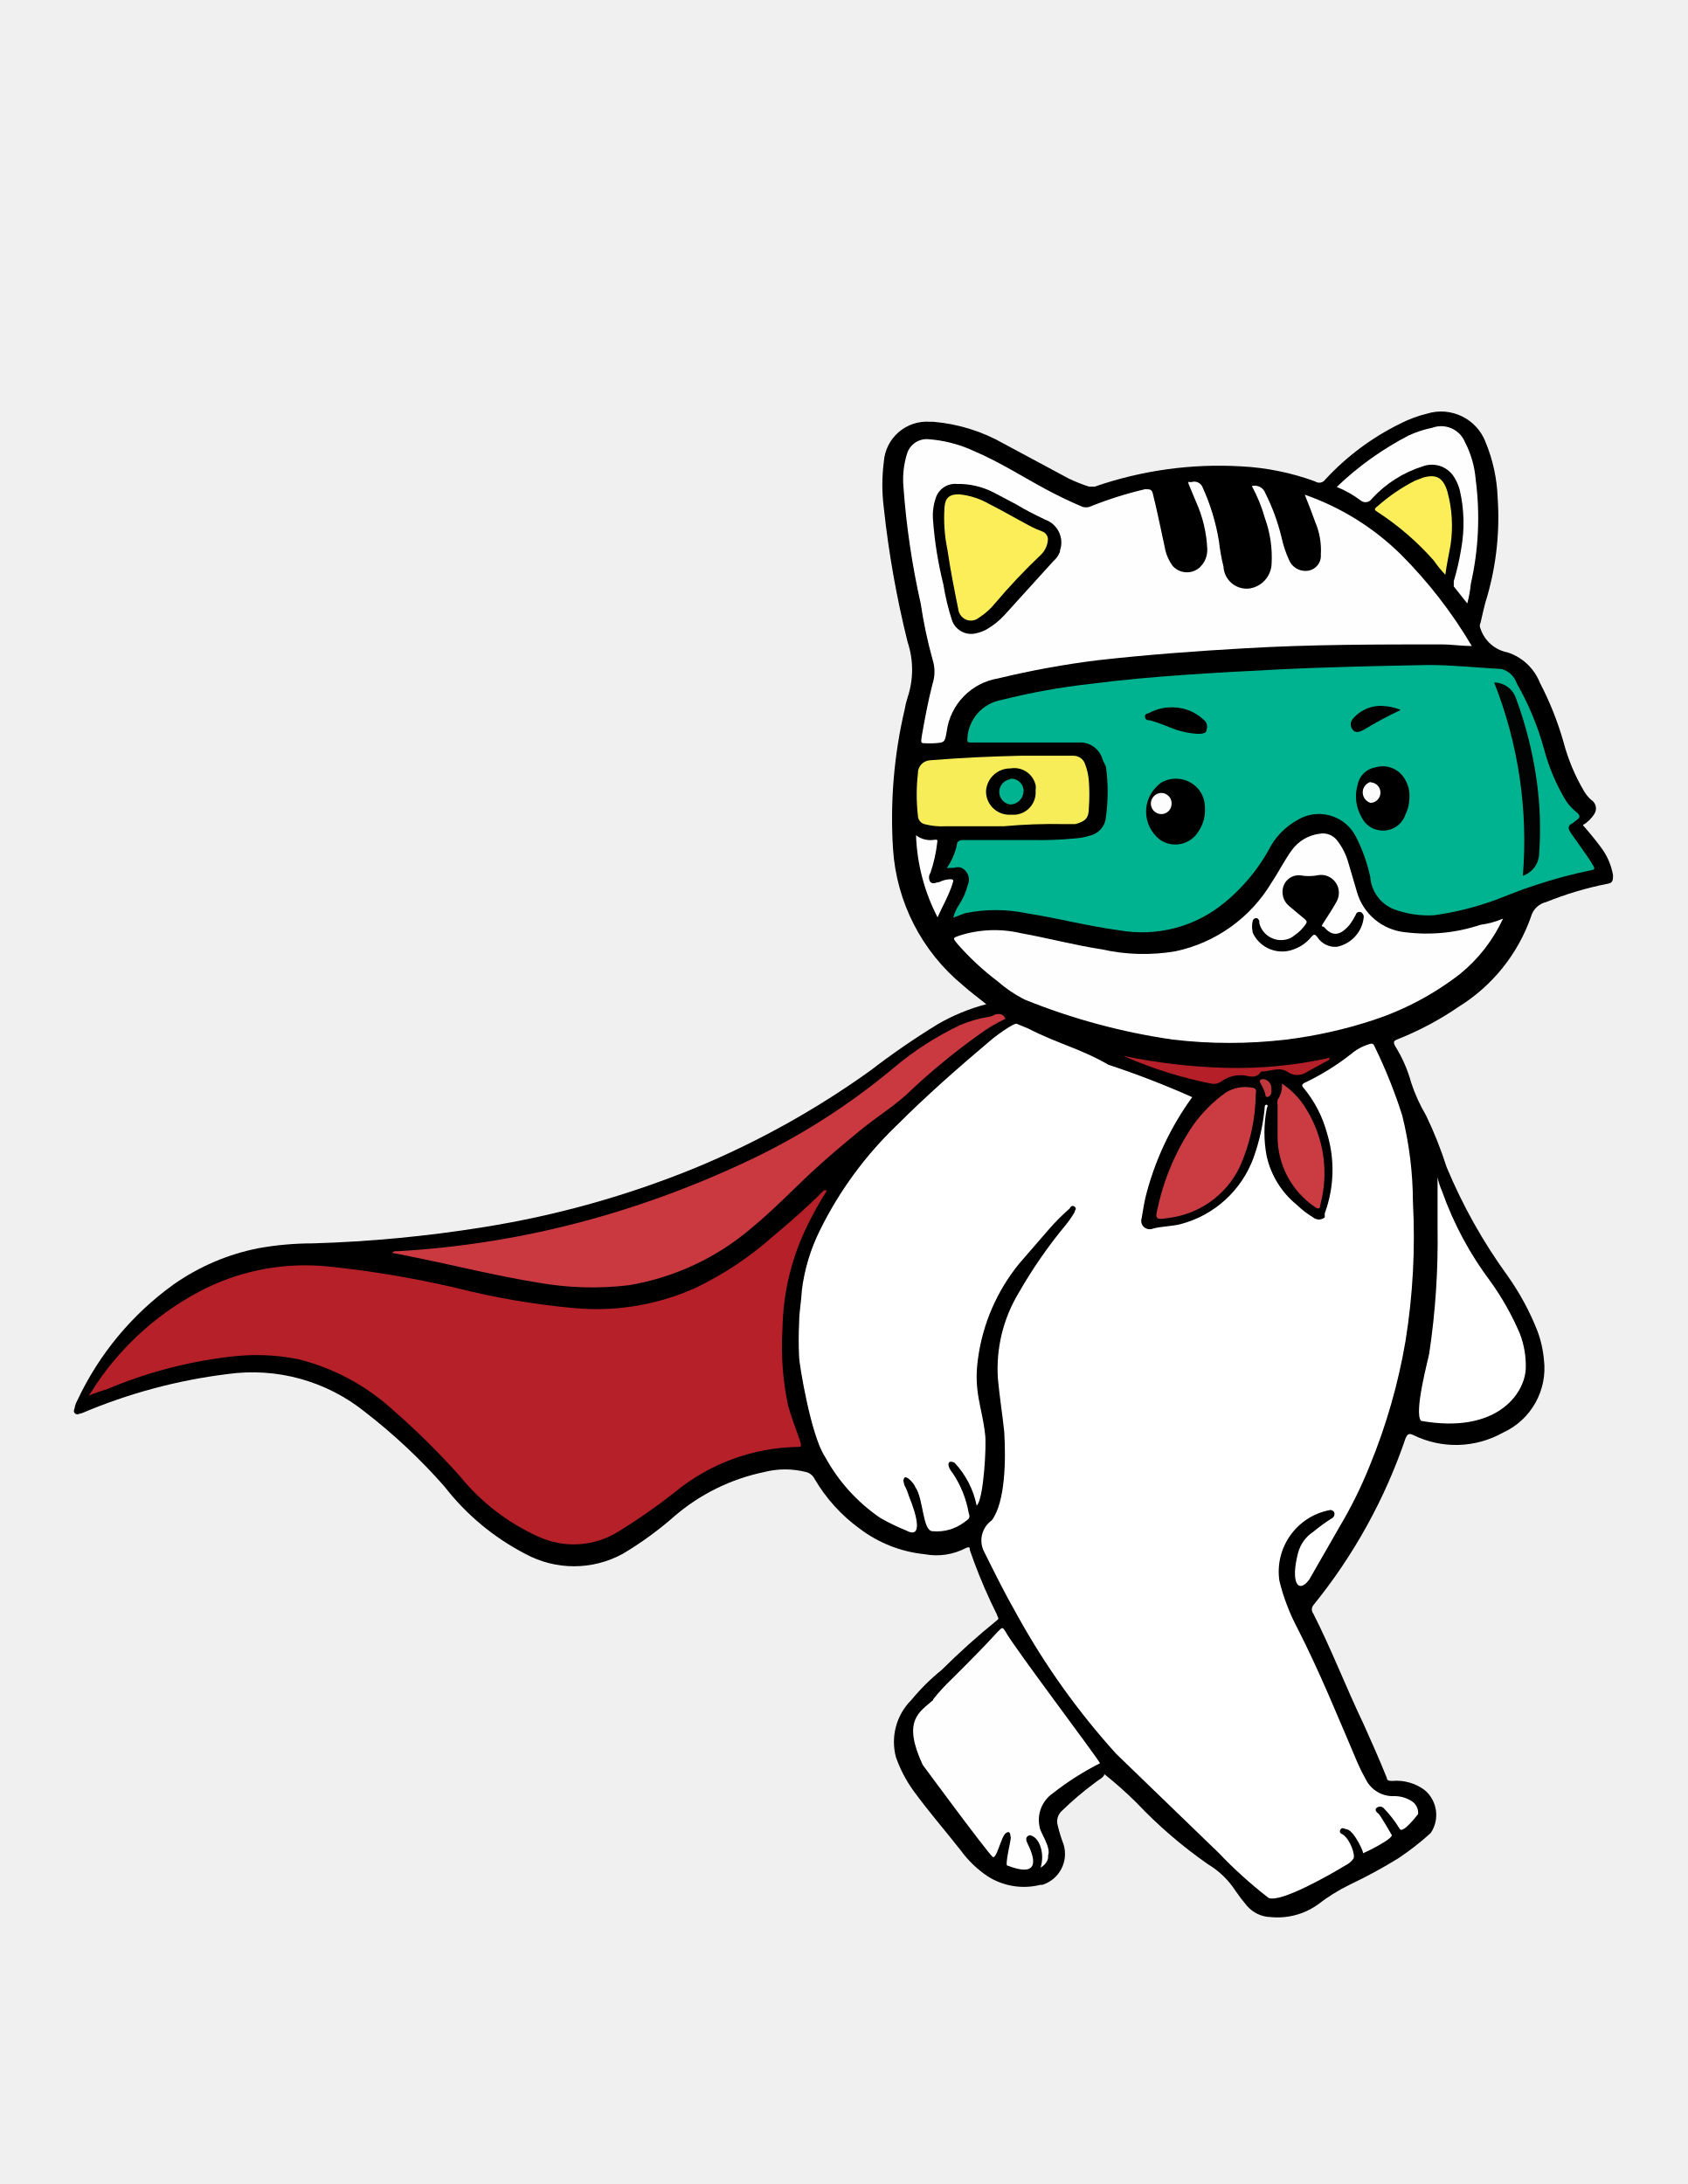
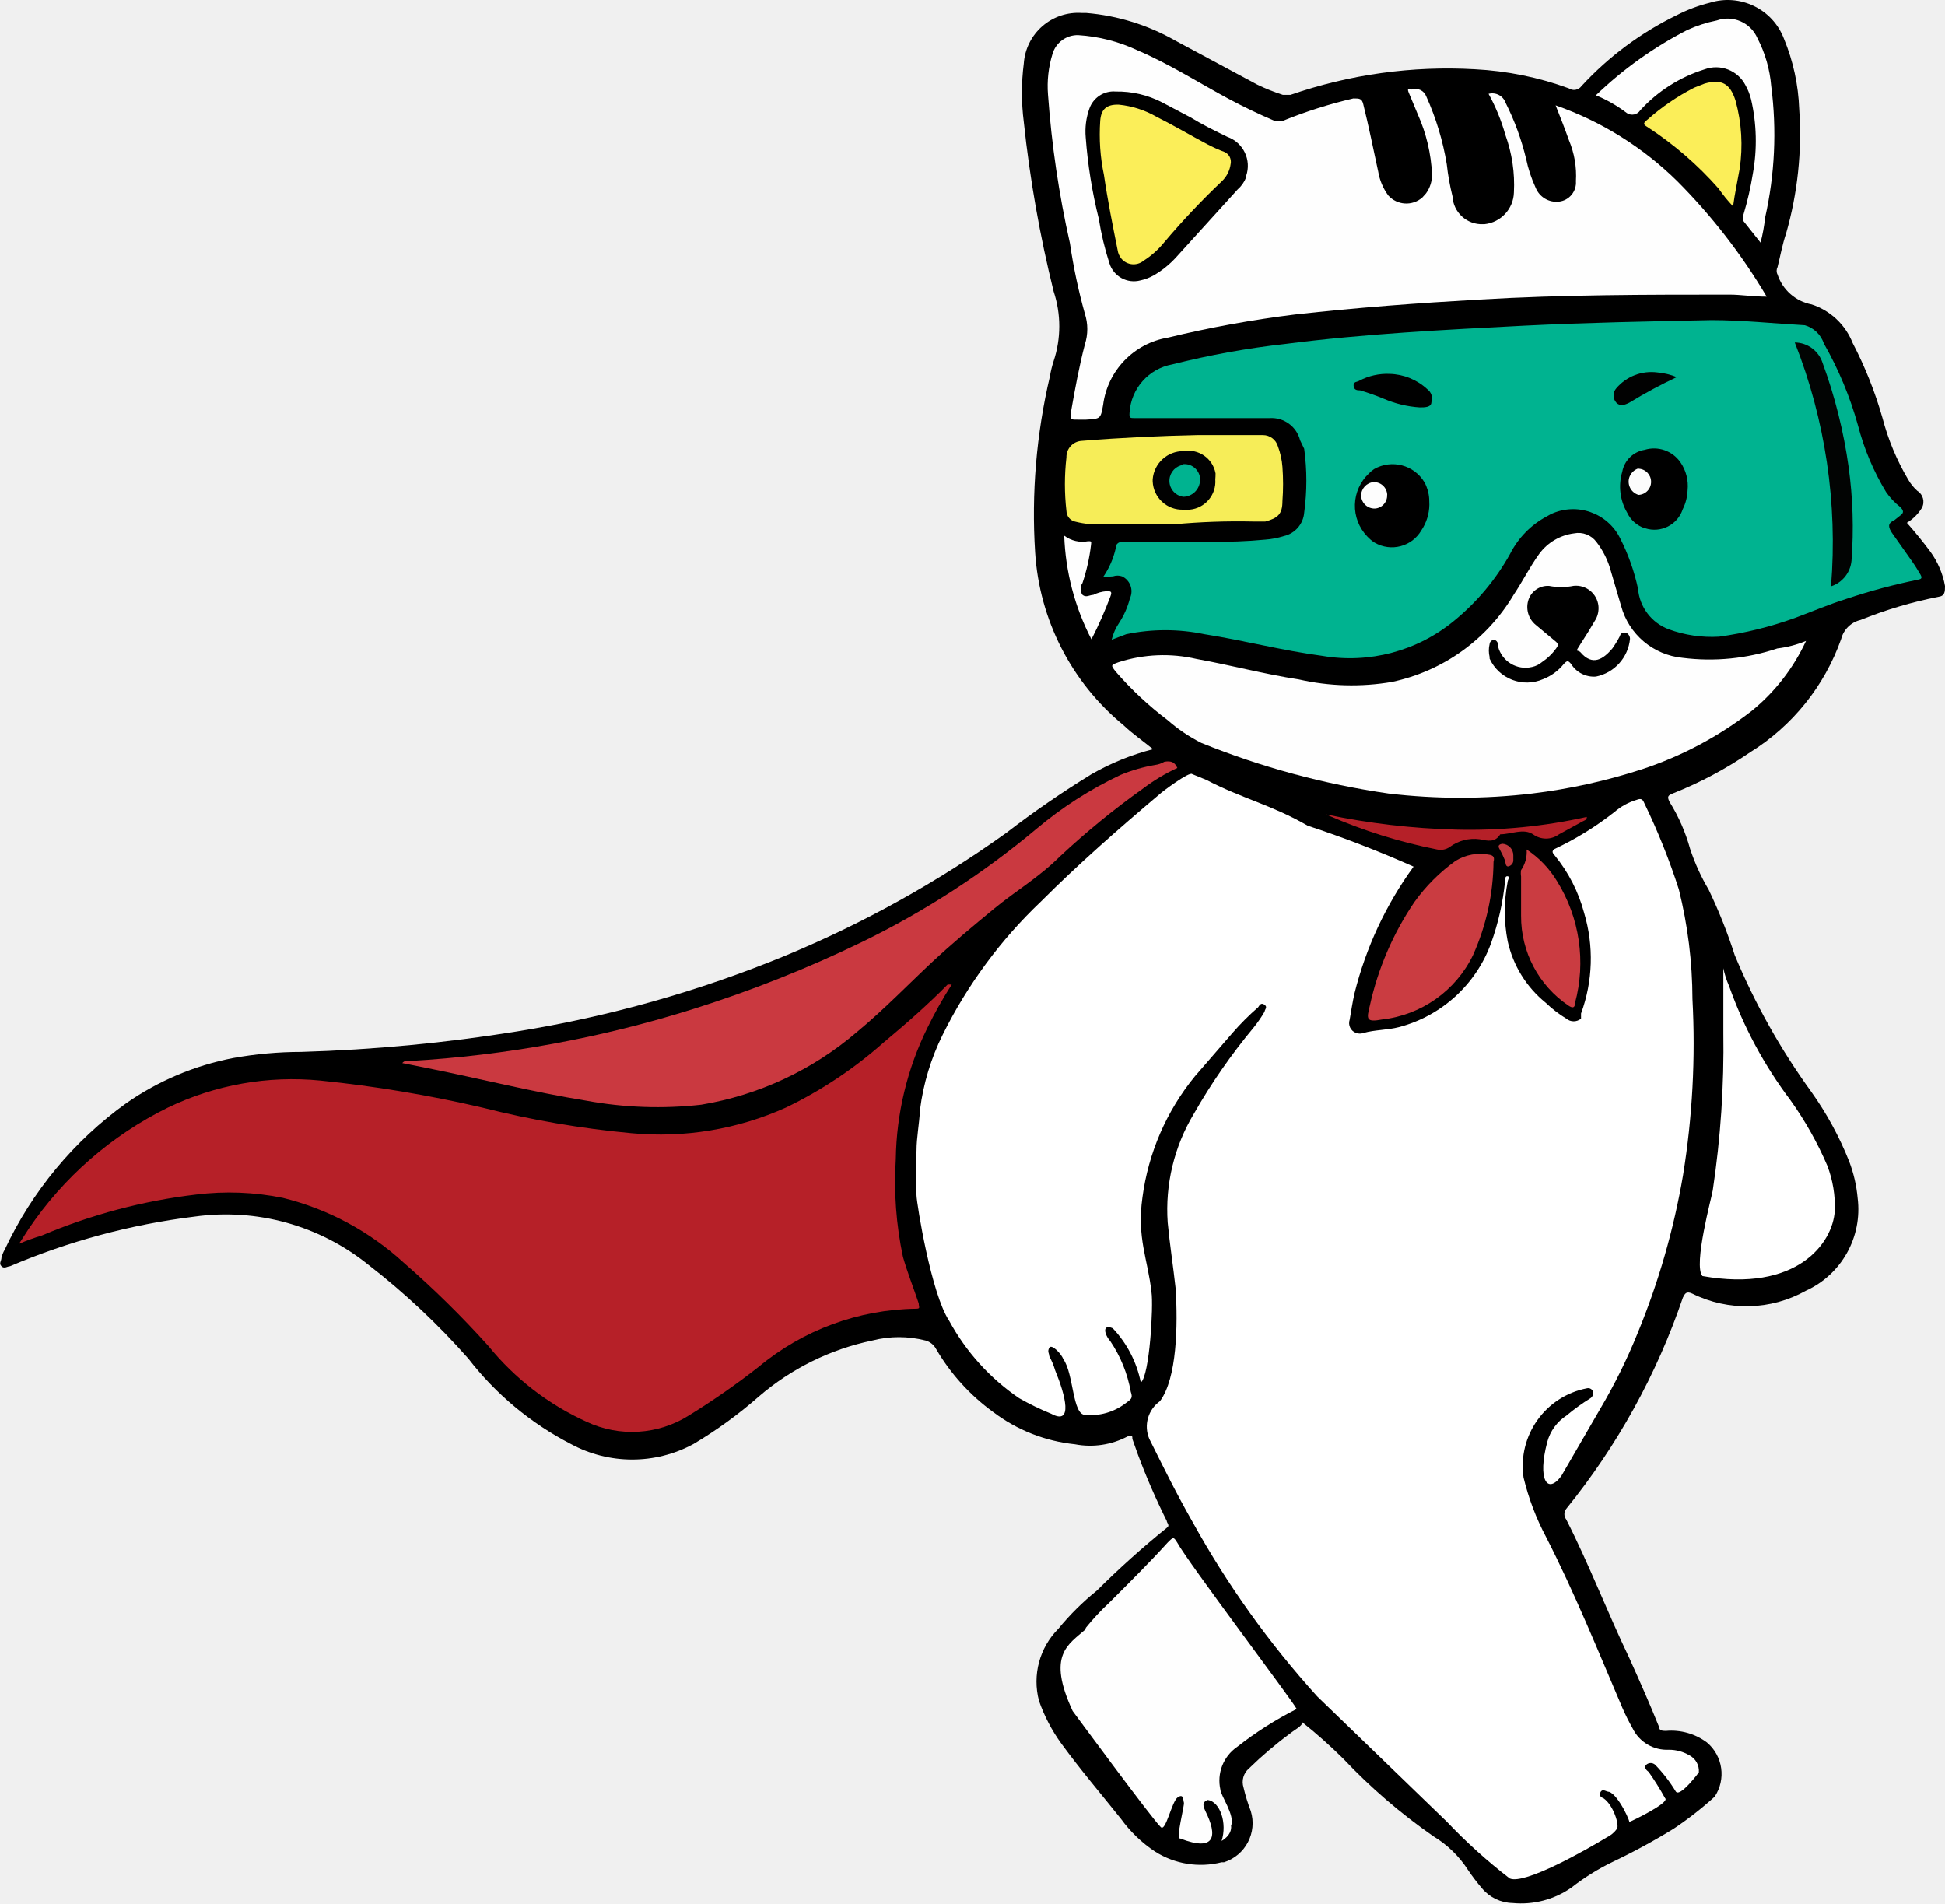
- <svg xmlns="http://www.w3.org/2000/svg" id="Layer_1" data-name="Layer 1" viewBox="0 0 250 323.53">
+ <svg xmlns="http://www.w3.org/2000/svg" id="Layer_1" data-name="Layer 1" viewBox="0 0 227.98 223.08">
  <defs>
    <style>.cls-1{fill:#00b390;}.cls-2{fill:#b62028;}.cls-3{fill:#ca3940;}.cls-4{fill:#fefefe;}.cls-5{fill:#fff;}.cls-6{fill:#ca3c41;}.cls-7{fill:#b52028;}.cls-8{fill:#c0383d;}.cls-9{fill:#020403;}.cls-10{fill:#010101;}.cls-11{fill:#fdfdfd;}.cls-12{fill:#fcfcfc;}.cls-13{fill:#f6ed58;}.cls-14{fill:#fbee59;}</style>
  </defs>
-   <path d="M146.09,148.76c-1.17-.94-2.4-1.85-3.45-2.79a28.55,28.55,0,0,1-10.37-20.26A70.78,70.78,0,0,1,134,105.09a12.43,12.43,0,0,1,.44-1.8,12.94,12.94,0,0,0,0-8.16,147.25,147.25,0,0,1-3.53-19.88,27,27,0,0,1,0-6.84,6.39,6.39,0,0,1,6.85-5.93h.47a25.33,25.33,0,0,1,10.44,3.24l9.61,5.16a23.41,23.41,0,0,0,3,1.2h.89a56.27,56.27,0,0,1,21.61-3,37.38,37.38,0,0,1,11,2.23,1.09,1.09,0,0,0,1.53-.29h0a37.77,37.77,0,0,1,11.16-8.3,18,18,0,0,1,3.89-1.44,7.05,7.05,0,0,1,8.69,4.24,23.66,23.66,0,0,1,1.78,8.22,42.32,42.32,0,0,1-1.54,14.59c-.43,1.27-.67,2.62-1,3.94a.93.93,0,0,0,0,.86h0a5.25,5.25,0,0,0,4,3.51,7.72,7.72,0,0,1,4.8,4.51,46.29,46.29,0,0,1,3.5,8.79,28.56,28.56,0,0,0,3,7.2,5.39,5.39,0,0,0,1.08,1.34,1.5,1.5,0,0,1,.54,2l0,0h0a5.08,5.08,0,0,1-1.76,1.75c1,1.13,1.9,2.24,2.77,3.41a9.63,9.63,0,0,1,1.7,4c0,.64,0,1.17-.77,1.27a50,50,0,0,0-9.12,2.71,3.06,3.06,0,0,0-2.28,2.23,25.71,25.71,0,0,1-10.68,13.28,45.86,45.86,0,0,1-9,4.8c-.58.24-.77.34-.44,1a20.59,20.59,0,0,1,2.41,5.5,24.41,24.41,0,0,0,2.18,4.8,58.74,58.74,0,0,1,3.05,7.66,79.31,79.31,0,0,0,9,16.06,38.37,38.37,0,0,1,4.41,8.11,16,16,0,0,1,1,4.32,10.48,10.48,0,0,1-6.07,10.85,14.26,14.26,0,0,1-13.3.34c-.72-.34-.87,0-1.11.46a80.14,80.14,0,0,1-13.68,24.77,1,1,0,0,0,0,1.23c2.71,5.33,4.8,10.82,7.42,16.3,1.2,2.66,2.4,5.37,3.48,8.06,0,.39.36.43.79.43a7,7,0,0,1,4.8,1.35,4.8,4.8,0,0,1,.91,6.36,40.46,40.46,0,0,1-4.8,3.75,74.63,74.63,0,0,1-7.2,3.91,26.9,26.9,0,0,0-4.8,3,10.3,10.3,0,0,1-6.89,1.8,4.8,4.8,0,0,1-3.56-1.7A26.46,26.46,0,0,1,183,280.1a12.49,12.49,0,0,0-4.08-3.94,68.09,68.09,0,0,1-10.54-9.07,57.42,57.42,0,0,0-4.81-4.28c0,.46-.86.84-1.44,1.32a46.6,46.6,0,0,0-4.8,4.08,2.11,2.11,0,0,0-.65,2.24,20.92,20.92,0,0,0,.85,2.76,4.8,4.8,0,0,1-3.13,6h-.28a10,10,0,0,1-7.81-1.25,15.82,15.82,0,0,1-4-3.84c-2.4-3.05-4.8-5.81-7-8.83a19.62,19.62,0,0,1-2.61-5,8.77,8.77,0,0,1,2.28-8.45,31.24,31.24,0,0,1,4.51-4.47,105.73,105.73,0,0,1,8.19-7.35c.43-.28,0-.57,0-.81a79.21,79.21,0,0,1-3.39-7.8l-.64-1.8c0-.34,0-.53-.58-.29a9.43,9.43,0,0,1-6.15.91,19.1,19.1,0,0,1-9.6-3.79,24.23,24.23,0,0,1-6.67-7.37,1.92,1.92,0,0,0-1.23-1,12.52,12.52,0,0,0-6.26,0,29.6,29.6,0,0,0-13.28,6.55,51.14,51.14,0,0,1-7.66,5.57,15.08,15.08,0,0,1-14.4,0,36.2,36.2,0,0,1-12-10,84.28,84.28,0,0,0-11.72-11,26.6,26.6,0,0,0-20.41-5.64,80.15,80.15,0,0,0-21.6,5.81c-.29,0-.67.34-1,0s0-.62,0-1a3.5,3.5,0,0,1,.38-.94,44.31,44.31,0,0,1,14.26-17.16,32.92,32.92,0,0,1,12.53-5.35,45.3,45.3,0,0,1,8.05-.72,194.81,194.81,0,0,0,25.28-2.4A141.61,141.61,0,0,0,103,173a129.42,129.42,0,0,0,25.88-14.38,115.6,115.6,0,0,1,10-6.89A29,29,0,0,1,146.09,148.76Z" />
-   <path class="cls-1" d="M140.24,128.59a9.56,9.56,0,0,0,1.48-3.38c0-.58.39-.77,1-.77h10a55,55,0,0,0,6.55-.24,9.1,9.1,0,0,0,2.14-.41,3.06,3.06,0,0,0,2.4-2.76,27.48,27.48,0,0,0,0-7.47l-.48-1a3.45,3.45,0,0,0-3.58-2.57H143.89c-.56,0-.65,0-.6-.67a6.11,6.11,0,0,1,5-5.62,99.63,99.63,0,0,1,13.28-2.4c9.17-1.18,18.63-1.66,28-2.14,7.2-.36,14.62-.5,21.94-.65,3.6,0,7.2.39,10.93.6a3.3,3.3,0,0,1,2.23,2.14,41.92,41.92,0,0,1,4,9.6,29.31,29.31,0,0,0,3.29,7.8,7.93,7.93,0,0,0,1.66,1.76c.38.38.48.67,0,1l-.7.55c-.82.34-.62.87-.24,1.45l2.4,3.4c.34.48.65,1,.94,1.49s0,.53-.29.6a71.06,71.06,0,0,0-8.36,2.24c-2.13.67-4.12,1.53-6.07,2.25a43.83,43.83,0,0,1-8.88,2.19,14.68,14.68,0,0,1-5.91-.87,5.56,5.56,0,0,1-3.55-4.8,24.25,24.25,0,0,0-2.09-5.9,6.15,6.15,0,0,0-8.14-2.84l-.43.24a10.26,10.26,0,0,0-4.37,4.47,27.17,27.17,0,0,1-6.6,7.87,19.17,19.17,0,0,1-15.44,4.08c-4.8-.64-9.12-1.8-13.82-2.54a22.48,22.48,0,0,0-9.17,0l-1.71.65a6.06,6.06,0,0,1,.89-1.95,9.31,9.31,0,0,0,1.25-2.85,1.94,1.94,0,0,0-.93-2.59h0a1.61,1.61,0,0,0-1.06,0Z" />
-   <path class="cls-2" d="M13.17,206.73l1.1-1.7a42.24,42.24,0,0,1,16.35-14.26,33.55,33.55,0,0,1,17.86-3.17,151.23,151.23,0,0,1,19,3.17,113.64,113.64,0,0,0,17.47,3,35.85,35.85,0,0,0,18.1-3,49.52,49.52,0,0,0,11.41-7.59c2.61-2.18,5.18-4.42,7.56-6.84h.48a51.8,51.8,0,0,0-2.86,5.09,36.05,36.05,0,0,0-3.74,15.39,42.32,42.32,0,0,0,.84,11.45c.53,1.85,1.25,3.65,1.85,5.45,0,.43.24.62-.32.62a29.43,29.43,0,0,0-18.43,6.8,87.48,87.48,0,0,1-8.19,5.71,12.5,12.5,0,0,1-12,.74,31.67,31.67,0,0,1-11.5-8.88,111,111,0,0,0-9.87-9.77,32.33,32.33,0,0,0-14.19-7.61A31.34,31.34,0,0,0,33.93,201a66.53,66.53,0,0,0-18.1,4.8A25.4,25.4,0,0,0,13.17,206.73Z" />
-   <path class="cls-3" d="M148.93,150.92a22.53,22.53,0,0,0-4,2.4,97.51,97.51,0,0,0-9.79,8c-2.4,2.4-5.14,4-7.68,6.09s-4.9,4.06-7.3,6.29-5.67,5.6-8.79,8.17a37.47,37.47,0,0,1-18.24,8.52A45.74,45.74,0,0,1,79.67,190c-6.22-1-12.34-2.56-18.58-3.81l-3-.6c.29-.34.58-.24.84-.24a136.88,136.88,0,0,0,33.27-6.1A145.12,145.12,0,0,0,112,171.39a100,100,0,0,0,20.45-13.27,45.7,45.7,0,0,1,9.8-6.29,18.69,18.69,0,0,1,4.08-1.18,2.89,2.89,0,0,0,1.1-.38C148.25,150.1,148.64,150.29,148.93,150.92Z" />
-   <path class="cls-4" d="M138.2,251.75a30,30,0,0,1,2.8-3.05c2.41-2.4,4.81-4.8,6.8-7,.69-.69.69-.69,1.13,0,1.2,2.24,13.49,18.49,14,19.5a42.25,42.25,0,0,0-7,4.46,4.8,4.8,0,0,0-1.94,5c0,.62,1.75,3.05,1.25,4.2.14,1.15-1.11,1.8-1.11,1.8.67-2.09-.17-4.58-1.61-4.8-.91.29-.36,1.08-.26,1.37,1.34,2.71,1.27,4.8-3,3.14-.55.2.55-3.93.45-4.2s0-1.1-.72-.62-1.41,4.13-2,3.48c-1-.94-10.32-13.59-10.32-13.59-3.07-6.62-.5-7.78,1.54-9.6Z" />
-   <path class="cls-4" d="M185.42,72a1.66,1.66,0,0,1,2,1.06,30.43,30.43,0,0,1,2.4,6.55,16.17,16.17,0,0,0,1.1,3.32,2.62,2.62,0,0,0,2.72,1.63,2.24,2.24,0,0,0,2-2.4,10.66,10.66,0,0,0-.82-4.8c-.48-1.35-1-2.67-1.56-4.08a38.21,38.21,0,0,1,14.26,8.88A68.25,68.25,0,0,1,218,95.7c-1.56,0-3.05-.24-4.32-.24-9.8,0-19.57,0-29.36.58-7.2.41-14.26.93-21.61,1.75a131.47,131.47,0,0,0-14.88,2.71,9.19,9.19,0,0,0-7.61,7.88c-.29,1.63-.29,1.63-1.95,1.73h-1c-.89,0-.89,0-.75-1,.46-2.62.94-5.24,1.61-7.81a5.83,5.83,0,0,0,0-3.6,68.12,68.12,0,0,1-1.75-8.26,117.39,117.39,0,0,1-2.57-17.4,12.78,12.78,0,0,1,.53-4.8,3.05,3.05,0,0,1,3-2.19,19.32,19.32,0,0,1,7,1.8c3.72,1.59,7.2,3.82,10.65,5.67,1.76.94,3.56,1.8,5.36,2.57a1.92,1.92,0,0,0,1,0,55.69,55.69,0,0,1,8.25-2.62c.72,0,1,0,1.16.67.65,2.6,1.17,5.21,1.75,7.88a6.65,6.65,0,0,0,1.18,2.81,2.84,2.84,0,0,0,4,.24l.43-.48a3.6,3.6,0,0,0,.7-2.24,19,19,0,0,0-1.66-7c-.34-.77-.63-1.56-1-2.4s0-.48.29-.53a1.34,1.34,0,0,1,1.7.82h0a31.52,31.52,0,0,1,2.4,7.94,29.43,29.43,0,0,0,.67,3.75,3.44,3.44,0,0,0,3.59,3.27h.09a3.85,3.85,0,0,0,3.45-3.72,17,17,0,0,0-1-6.74A22.59,22.59,0,0,0,185.42,72Z" />
-   <path class="cls-4" d="M222.63,136.08a23,23,0,0,1-6.36,8.19,42.76,42.76,0,0,1-12.85,6.84A67.88,67.88,0,0,1,190.51,154a71.61,71.61,0,0,1-16.81,0,94.36,94.36,0,0,1-21.94-5.93,19.07,19.07,0,0,1-3.94-2.66,40.1,40.1,0,0,1-6.1-5.69c-.6-.77-.6-.77.34-1.11a17.13,17.13,0,0,1,9.12-.38c4,.72,7.9,1.77,12,2.4a28.07,28.07,0,0,0,10.92.29,21.83,21.83,0,0,0,14.26-10.21c1.06-1.58,1.9-3.29,3-4.8a6,6,0,0,1,4.08-2.4,2.64,2.64,0,0,1,2.62,1,9.64,9.64,0,0,1,1.7,3.44l1.2,4.08a8.28,8.28,0,0,0,7.2,6.07A25.1,25.1,0,0,0,219.27,137,12.67,12.67,0,0,0,222.63,136.08Z" />
-   <path class="cls-4" d="M198,72.13a45.82,45.82,0,0,1,10.69-7.64,16.27,16.27,0,0,1,3.48-1.13,3.81,3.81,0,0,1,4.8,2.09,14.63,14.63,0,0,1,1.61,5.6,44,44,0,0,1-.72,15.43,18,18,0,0,1-.53,2.91l-2-2.52V86.1a37.49,37.49,0,0,0,1.1-4.8,21.56,21.56,0,0,0-.21-8.69,6.67,6.67,0,0,0-.68-1.66,3.88,3.88,0,0,0-4.8-1.87,17.22,17.22,0,0,0-7.54,4.8,1.13,1.13,0,0,1-1.56.33l0,0h0A15.93,15.93,0,0,0,198,72.13Z" />
-   <path class="cls-4" d="M138.87,135.89a28.58,28.58,0,0,1-3.19-12.15,3.55,3.55,0,0,0,2.8.65c.39,0,.39,0,.34.43a21.33,21.33,0,0,1-1,4.47,1.22,1.22,0,0,0,0,1.39c.43.36.86,0,1.27,0a4.12,4.12,0,0,1,1.54-.43c.48,0,.69,0,.48.57C140.57,132.62,139.52,134.38,138.87,135.89Z" />
-   <path class="cls-5" d="M199.56,271c-.32,0-.75-.41-1,0s0,.62.36.77c1.13.79,1.87,3.14,1.54,3.58a3.17,3.17,0,0,1-1.21,1c-2.25,1.37-9.6,5.57-11.35,4.8a64.51,64.51,0,0,1-7.37-6.65l-15.2-14.69a109.3,109.3,0,0,1-14.57-20.38c-2-3.51-3.36-6.29-5.11-9.8a3.66,3.66,0,0,1,1.25-4.41c2-2.67,2.11-8.91,1.84-13.21-.28-2.57-.69-5.18-.93-7.73a21.8,21.8,0,0,1,3.07-12.75,70.69,70.69,0,0,1,7-10.1,14.8,14.8,0,0,0,1.29-1.87c0-.25.39-.51,0-.8s-.57,0-.76.29a31.16,31.16,0,0,0-3,3L151,187.14a28.26,28.26,0,0,0-6.15,14.19c-.67,4.8.63,7.2,1.06,11.12.24,1.56-.22,9.79-1.25,10.58a13,13,0,0,0-3.29-6.36c-1.27-.55-1,.72-.29,1.51a15.29,15.29,0,0,1,2.4,5.93c.29.82,0,.89-.67,1.4a6.75,6.75,0,0,1-4.66,1.32c-1.53,0-1.34-4.81-2.57-6.53-.24-.65-1.39-1.83-1.65-1.35s0,.65,0,1a8.31,8.31,0,0,1,.69,1.66c1.21,2.93,2.12,6.48-.45,5.09a32,32,0,0,1-3.77-1.83,26,26,0,0,1-8.21-9.09c-2.09-3.13-3.79-13.66-3.82-14.65a51.66,51.66,0,0,1,0-5.28c0-1.51.31-3,.41-4.8a27.62,27.62,0,0,1,2.66-8.79,55.63,55.63,0,0,1,11.46-15.63c4.41-4.41,9.12-8.54,13.87-12.55.31-.31,3.56-2.74,3.87-2.4l1.68.69c4.2,2.19,7.66,2.93,11.86,5.36a131.39,131.39,0,0,1,12.41,4.8,42.76,42.76,0,0,0-6.92,14.83c-.24,1.06-.38,2-.57,3.1a1.23,1.23,0,0,0,.76,1.56h0a1.27,1.27,0,0,0,.86,0c1.32-.38,2.81-.33,4.18-.69a15.75,15.75,0,0,0,10.78-9.85,30.56,30.56,0,0,0,1.63-7.2c0-.29,0-.67.31-.62s0,.43,0,.62a18.47,18.47,0,0,0,0,7,12.92,12.92,0,0,0,4.47,7.21,14,14,0,0,0,2.4,1.85,1.35,1.35,0,0,0,1.73,0v-.6a18.59,18.59,0,0,0,.36-11.79,17.78,17.78,0,0,0-3.46-6.75c-.38-.41-.24-.55,0-.74a36.47,36.47,0,0,0,7-4.32,7.24,7.24,0,0,1,2.62-1.44c.6-.24.74,0,.94.48a76.26,76.26,0,0,1,4,10,53.69,53.69,0,0,1,1.6,12.87,96.82,96.82,0,0,1-1.1,20.62,86.87,86.87,0,0,1-5.31,18.49,65,65,0,0,1-4.41,8.93L193.92,234c-1.64,2.19-2.81.41-1.64-4a5.37,5.37,0,0,1,2.26-3.1,25.42,25.42,0,0,1,2.76-2,.72.72,0,0,0,.34-.81.6.6,0,0,0-.68-.39h0a9.29,9.29,0,0,0-7.46,10.47,30.32,30.32,0,0,0,2.66,7c3.34,6.53,6.1,13.37,8.93,20q.54,1.23,1.2,2.4a4.48,4.48,0,0,0,4.25,2.5,4.7,4.7,0,0,1,2.4.65,2.06,2.06,0,0,1,1.11,2s-2.23,2.95-2.71,2.23a17.33,17.33,0,0,0-2.41-3.12.78.78,0,0,0-1.05,0c-.29.29,0,.63.29.84s1.68,2.69,1.92,3.07c.64.49-3.82,2.67-4.25,2.81C202.25,274.89,200.71,271.36,199.56,271Z" />
-   <path class="cls-5" d="M211.7,200.47a112.83,112.83,0,0,0,1.23-18.54V174.4a10.3,10.3,0,0,0,.67,2.08,50.11,50.11,0,0,0,7.2,13.4,40.56,40.56,0,0,1,4.32,7.68,13.24,13.24,0,0,1,.87,5.28c-.22,3.75-4.42,9.61-15.51,7.64C209.38,209.25,211.61,201.14,211.7,200.47Z" />
-   <path class="cls-6" d="M186,162a27.13,27.13,0,0,1-2.4,10.93,13.52,13.52,0,0,1-10.66,7.51c-1.85.34-1.85,0-1.44-1.61a35.05,35.05,0,0,1,5.24-12.17,21,21,0,0,1,4.8-4.8,5.48,5.48,0,0,1,4-.72C186,161.22,186.14,161.46,186,162Z" />
-   <path class="cls-6" d="M189.88,160.52a11.63,11.63,0,0,1,3.58,3.74,18.06,18.06,0,0,1,2.09,14.26c0,.63-.34.58-.77.29a12.61,12.61,0,0,1-5.55-10.51v-4.61a2.36,2.36,0,0,1,0-.75A3.72,3.72,0,0,0,189.88,160.52Z" />
-   <path class="cls-7" d="M166.38,156.41a85,85,0,0,0,15.24,1.78,63.13,63.13,0,0,0,15.32-1.49c0,.39-.34.43-.5.53l-2.76,1.51a2.57,2.57,0,0,1-3.05,0c-1.13-.74-2.57,0-3.84,0h0c-.63,1-1.49.77-2.41.58a4.81,4.81,0,0,0-3.52.91,1.87,1.87,0,0,1-1.47.29,62.57,62.57,0,0,1-12.77-4Z" />
-   <path class="cls-8" d="M188.32,161.26v.58a.73.73,0,0,1-.62.67c-.29,0-.29-.43-.34-.67a11.44,11.44,0,0,0-.65-1.37c-.28-.43,0-.57.34-.62a1.34,1.34,0,0,1,1.27,1.37Z" />
-   <path class="cls-9" d="M221.31,101.1a3.45,3.45,0,0,1,3.26,2.4,58.73,58.73,0,0,1,3.05,12.18,51.33,51.33,0,0,1,.34,11,3.49,3.49,0,0,1-2.4,3.05A63.68,63.68,0,0,0,221.31,101.1Z" />
-   <path d="M178.48,120.12a5.48,5.48,0,0,1-.94,3,4,4,0,0,1-5.47,1.44h0a4.27,4.27,0,0,1-.89-.75,5.2,5.2,0,0,1,.21-7.36l0,0h0a3.54,3.54,0,0,1,.63-.53,4.36,4.36,0,0,1,5.9,1.56,4.48,4.48,0,0,1,.55,1.92Z" />
-   <path d="M208.75,118.41a5.23,5.23,0,0,1-.57,2.23,3.49,3.49,0,0,1-4.4,2.23l-.05,0a3.52,3.52,0,0,1-2.06-1.82,6.11,6.11,0,0,1-.58-4.8,3.2,3.2,0,0,1,2.62-2.57,3.76,3.76,0,0,1,4.2,1.46A4.82,4.82,0,0,1,208.75,118.41Z" />
-   <path d="M173.82,104.78a6.75,6.75,0,0,1,4.42,1.8,1.32,1.32,0,0,1,.48,1.51c0,.62-.79.62-1.37.62a12.86,12.86,0,0,1-4.18-1,27.57,27.57,0,0,0-2.81-1c-.28,0-.72,0-.76-.53s.43-.43.67-.6A7.08,7.08,0,0,1,173.82,104.78Z" />
-   <path class="cls-10" d="M207.48,105.16a61,61,0,0,0-5.57,3c-.58.29-1.08.44-1.51,0a1.26,1.26,0,0,1,0-1.7,5.4,5.4,0,0,1,4.8-1.85A7.8,7.8,0,0,1,207.48,105.16Z" />
-   <path d="M138.2,77.07a8.09,8.09,0,0,1,.43-3.38,3,3,0,0,1,3.09-2,11.34,11.34,0,0,1,5.43,1.25l3.34,1.76c1.41.86,2.83,1.56,4.32,2.28A3.6,3.6,0,0,1,157,81.57v.16a3.5,3.5,0,0,1-1,1.42c-2.4,2.66-4.8,5.28-7.2,7.94a11,11,0,0,1-2.66,2.14,5.41,5.41,0,0,1-1.51.57,3,3,0,0,1-3.65-2,34.9,34.9,0,0,1-1.25-5.23A56.56,56.56,0,0,1,138.2,77.07Z" />
-   <path d="M195.4,129.62a2.65,2.65,0,0,1,2.9,2.36v0a2.75,2.75,0,0,1-.29,1.52c-.58,1.05-1.2,2-1.85,3s-.33.58,0,.87h0c1.47,1.75,2.74.79,3.75-.38a10.79,10.79,0,0,0,.91-1.49.51.51,0,0,1,.59-.4l.11,0a.8.8,0,0,1,.48.74,5,5,0,0,1-4,4.42,3.17,3.17,0,0,1-2.9-1.47c-.34-.43-.48-.43-.87,0a5.75,5.75,0,0,1-2.4,1.76,4.8,4.8,0,0,1-6.29-2.4v-.15a3.21,3.21,0,0,1,0-1.51A.54.54,0,0,1,186,136h0c.34,0,.44.24.53.43v.34a3.33,3.33,0,0,0,4,2.4h0a2.6,2.6,0,0,0,1.15-.57,6.36,6.36,0,0,0,1.66-1.61c.24-.34.29-.48,0-.77l-2.4-2a2.71,2.71,0,0,1-.82-3,2.39,2.39,0,0,1,2.4-1.56A7.35,7.35,0,0,0,195.4,129.62Z" />
-   <path class="cls-11" d="M173.53,119a1.52,1.52,0,0,1-1.46,1.6h0a1.57,1.57,0,0,1-1.61-1.51h0a1.6,1.6,0,0,1,1.52-1.63h0a1.55,1.55,0,0,1,1.56,1.49h0Z" />
-   <path class="cls-12" d="M203,115.89a1.52,1.52,0,0,1,1.47,1.51h0a1.52,1.52,0,0,1-1.47,1.54h0a1.64,1.64,0,0,1-1.1-2,1.69,1.69,0,0,1,1.1-1.11Z" />
-   <path class="cls-13" d="M148.64,122.4h-8.55a10.13,10.13,0,0,1-3.05-.29,1.31,1.31,0,0,1-1.08-1.27,27.39,27.39,0,0,1,0-6.27,1.89,1.89,0,0,1,1.76-1.94h0c4.8-.39,9.12-.58,13.58-.68H159a1.81,1.81,0,0,1,1.75,1.32,8.67,8.67,0,0,1,.53,2.41,27.11,27.11,0,0,1,0,4c0,1.53-.53,2-2,2.4h-1.54A81.65,81.65,0,0,0,148.64,122.4Z" />
-   <path class="cls-14" d="M214.08,85.14a17,17,0,0,1-1.7-2.09,40.6,40.6,0,0,0-8.33-7.2c-.48-.29-.58-.43,0-.87a26.49,26.49,0,0,1,5.47-3.74l1.22-.48c2-.58,3,0,3.63,2a19.22,19.22,0,0,1,.48,8C214.61,82.11,214.27,83.7,214.08,85.14Z" />
-   <path class="cls-14" d="M142.08,73.23a10.94,10.94,0,0,1,4.42,1.42c2,1,4,2.18,5.91,3.19a17.08,17.08,0,0,0,2.09.94,1.25,1.25,0,0,1,.69,1.39,3.39,3.39,0,0,1-1,2,88.92,88.92,0,0,0-6.8,7.2,10,10,0,0,1-2.4,2.14,1.86,1.86,0,0,1-2.61-.24h0a2,2,0,0,1-.44-1c-.6-3-1.17-5.83-1.6-8.79a23.41,23.41,0,0,1-.44-6.36C140,73.78,140.62,73.18,142.08,73.23Z" />
-   <path class="cls-10" d="M153.39,117.14a3.31,3.31,0,0,1-3,3.55h-.74a3.46,3.46,0,0,1-3.6-3.31v-.24h0a3.59,3.59,0,0,1,3.62-3.31,3.24,3.24,0,0,1,3.75,2.61h0A5.46,5.46,0,0,1,153.39,117.14Z" />
-   <path class="cls-1" d="M149.6,115.36a1.83,1.83,0,0,1,2,1.59.55.55,0,0,1,0,.31,2,2,0,0,1-1.94,1.92h0a1.88,1.88,0,0,1-1.64-2.06h0a1.89,1.89,0,0,1,1.61-1.68Z" />
+   <path d="M135.15,87.8C134,86.86,132.75,86,131.7,85a28.53,28.53,0,0,1-10.37-20.26,70.44,70.44,0,0,1,1.73-20.62,12.43,12.43,0,0,1,.44-1.8,12.94,12.94,0,0,0,0-8.16A147.25,147.25,0,0,1,120,14.29a27,27,0,0,1,0-6.84,6.38,6.38,0,0,1,6.81-5.93h.51a25.38,25.38,0,0,1,10.44,3.24l9.61,5.16a22.88,22.88,0,0,0,3,1.2h.89a56.27,56.27,0,0,1,21.61-3,37.71,37.71,0,0,1,11,2.23,1.09,1.09,0,0,0,1.51-.27l0,0h0a37.64,37.64,0,0,1,11.16-8.3A17.82,17.82,0,0,1,200.42.32a7.05,7.05,0,0,1,8.69,4.24,23.71,23.71,0,0,1,1.78,8.22,42.29,42.29,0,0,1-1.54,14.59c-.43,1.27-.67,2.62-1,3.94a.93.93,0,0,0,0,.86h0a5.24,5.24,0,0,0,4,3.51,7.75,7.75,0,0,1,4.8,4.51,47,47,0,0,1,3.5,8.79,28.06,28.06,0,0,0,3,7.2,5.35,5.35,0,0,0,1.08,1.34,1.51,1.51,0,0,1,.54,2h0a5.17,5.17,0,0,1-1.76,1.75c1,1.13,1.9,2.24,2.77,3.41a9.75,9.75,0,0,1,1.7,4c0,.64,0,1.17-.77,1.27a49.8,49.8,0,0,0-9.12,2.71,3.06,3.06,0,0,0-2.28,2.23,25.75,25.75,0,0,1-10.68,13.28,46,46,0,0,1-9,4.8c-.58.24-.77.34-.44,1a20.91,20.91,0,0,1,2.41,5.5,24.41,24.41,0,0,0,2.18,4.8,60.18,60.18,0,0,1,3.05,7.66,78.92,78.92,0,0,0,9,16.06,38.62,38.62,0,0,1,4.41,8.11,16.06,16.06,0,0,1,1,4.32,10.48,10.48,0,0,1-6.07,10.85,14.26,14.26,0,0,1-13.3.34c-.72-.34-.87,0-1.11.46a80.35,80.35,0,0,1-13.68,24.77,1,1,0,0,0,0,1.23c2.71,5.33,4.8,10.82,7.42,16.3,1.2,2.66,2.4,5.37,3.48,8.06,0,.39.36.43.79.43a7,7,0,0,1,4.8,1.35,4.81,4.81,0,0,1,.91,6.36,41.29,41.29,0,0,1-4.8,3.75,75.83,75.83,0,0,1-7.2,3.91,26.8,26.8,0,0,0-4.8,3,10.3,10.3,0,0,1-6.89,1.8,4.78,4.78,0,0,1-3.56-1.7,23.44,23.44,0,0,1-1.67-2.19A12.49,12.49,0,0,0,168,215.2a67.55,67.55,0,0,1-10.54-9.07,59,59,0,0,0-4.81-4.28c0,.46-.86.84-1.44,1.32a45.56,45.56,0,0,0-4.8,4.08,2.09,2.09,0,0,0-.65,2.24,20.46,20.46,0,0,0,.85,2.76,4.81,4.81,0,0,1-3.13,6h-.28a10,10,0,0,1-7.81-1.25,15.54,15.54,0,0,1-4-3.84c-2.4-3-4.8-5.81-7-8.83a19.38,19.38,0,0,1-2.61-5,8.78,8.78,0,0,1,2.28-8.45,30.74,30.74,0,0,1,4.51-4.47,105.73,105.73,0,0,1,8.19-7.35c.43-.28,0-.57,0-.81a79.21,79.21,0,0,1-3.39-7.8l-.64-1.8c0-.34,0-.53-.58-.29a9.44,9.44,0,0,1-6.15.91,19.1,19.1,0,0,1-9.6-3.79,24.23,24.23,0,0,1-6.67-7.37,2,2,0,0,0-1.23-1,12.52,12.52,0,0,0-6.26,0,29.6,29.6,0,0,0-13.28,6.55,51.65,51.65,0,0,1-7.66,5.57,15.08,15.08,0,0,1-14.4,0,36.11,36.11,0,0,1-12-10,84.7,84.7,0,0,0-11.72-11,26.6,26.6,0,0,0-20.41-5.64,80.05,80.05,0,0,0-21.6,5.81c-.29,0-.67.34-1,0s0-.62,0-1a3.5,3.5,0,0,1,.38-.94A44.31,44.31,0,0,1,14.79,129.3,32.79,32.79,0,0,1,27.32,124a45.21,45.21,0,0,1,8-.72,194.81,194.81,0,0,0,25.28-2.4A141.69,141.69,0,0,0,92.06,112a129.7,129.7,0,0,0,25.88-14.38,114.39,114.39,0,0,1,10-6.89A28.93,28.93,0,0,1,135.15,87.8Z" />
+   <path class="cls-1" d="M129.3,67.63a9.74,9.74,0,0,0,1.48-3.38c0-.58.39-.77,1-.77h10a55.16,55.16,0,0,0,6.55-.24,9.3,9.3,0,0,0,2.14-.41,3.07,3.07,0,0,0,2.4-2.76,27.48,27.48,0,0,0,0-7.47l-.48-1A3.45,3.45,0,0,0,148.81,49H133c-.56,0-.65,0-.6-.67a6.11,6.11,0,0,1,5-5.62,99.34,99.34,0,0,1,13.28-2.4c9.17-1.18,18.63-1.66,28-2.14,7.2-.36,14.62-.5,21.94-.65,3.6,0,7.2.39,10.93.6a3.32,3.32,0,0,1,2.23,2.14,42.27,42.27,0,0,1,4,9.6,29.12,29.12,0,0,0,3.29,7.8,7.93,7.93,0,0,0,1.66,1.76c.38.38.48.67,0,1L222,61c-.82.34-.62.87-.24,1.45l2.4,3.4c.34.48.65,1,.94,1.49s0,.53-.29.6a71.06,71.06,0,0,0-8.36,2.24c-2.13.67-4.12,1.53-6.07,2.25a44,44,0,0,1-8.88,2.19,14.68,14.68,0,0,1-5.91-.87A5.56,5.56,0,0,1,192,69a24.25,24.25,0,0,0-2.09-5.9,6.15,6.15,0,0,0-8.14-2.84l-.43.24A10.2,10.2,0,0,0,177,64.92a27.17,27.17,0,0,1-6.6,7.87A19.18,19.18,0,0,1,155,76.87c-4.8-.64-9.12-1.8-13.82-2.54a22.48,22.48,0,0,0-9.17,0l-1.71.65a6.06,6.06,0,0,1,.89-2,9.56,9.56,0,0,0,1.25-2.85,1.94,1.94,0,0,0-.92-2.58h0a1.61,1.61,0,0,0-1.06,0Z" />
+   <path class="cls-2" d="M2.23,145.77l1.1-1.7a42.17,42.17,0,0,1,16.35-14.26,33.55,33.55,0,0,1,17.86-3.17,150.92,150.92,0,0,1,19,3.17,113.32,113.32,0,0,0,17.47,3,35.85,35.85,0,0,0,18.1-3,49.73,49.73,0,0,0,11.41-7.59c2.61-2.18,5.18-4.42,7.56-6.84h.48a49.83,49.83,0,0,0-2.86,5.09A35.94,35.94,0,0,0,105,135.86a42.32,42.32,0,0,0,.84,11.45c.53,1.85,1.25,3.65,1.85,5.45,0,.43.24.62-.32.62a29.43,29.43,0,0,0-18.43,6.8,88.82,88.82,0,0,1-8.19,5.71,12.5,12.5,0,0,1-12,.74,31.67,31.67,0,0,1-11.5-8.88A112.35,112.35,0,0,0,47.34,148a32.44,32.44,0,0,0-14.19-7.61A31.51,31.51,0,0,0,23,140a66.34,66.34,0,0,0-18.1,4.8A24.62,24.62,0,0,0,2.23,145.77Z" />
+   <path class="cls-3" d="M138,90a21.86,21.86,0,0,0-4,2.4,95.12,95.12,0,0,0-9.79,8c-2.4,2.4-5.14,4-7.68,6.09s-4.9,4.06-7.3,6.29-5.67,5.6-8.79,8.17a37.47,37.47,0,0,1-18.24,8.52A46,46,0,0,1,68.73,129c-6.22-1-12.34-2.56-18.58-3.81l-3-.6c.29-.34.58-.24.84-.24a137,137,0,0,0,33.27-6.1,145.4,145.4,0,0,0,19.8-7.86,100,100,0,0,0,20.45-13.27,45.45,45.45,0,0,1,9.8-6.29,18.69,18.69,0,0,1,4.08-1.18,2.89,2.89,0,0,0,1.1-.38C137.31,89.14,137.7,89.33,138,90Z" />
+   <path class="cls-4" d="M127.26,190.79a28.84,28.84,0,0,1,2.8-3c2.41-2.4,4.81-4.8,6.8-7,.69-.69.69-.69,1.13,0,1.2,2.24,13.49,18.49,14,19.5a41.92,41.92,0,0,0-7,4.46,4.79,4.79,0,0,0-1.94,5c0,.62,1.75,3.05,1.25,4.2.14,1.15-1.11,1.8-1.11,1.8.67-2.09-.17-4.58-1.61-4.8-.91.29-.36,1.08-.26,1.37,1.34,2.71,1.27,4.8-3,3.14-.55.2.55-3.93.45-4.2s0-1.1-.72-.62-1.41,4.13-2,3.48c-1-.94-10.32-13.59-10.32-13.59-3.07-6.62-.5-7.78,1.54-9.6Z" />
+   <path class="cls-4" d="M174.48,11a1.66,1.66,0,0,1,2,1.06,30.43,30.43,0,0,1,2.4,6.55A15.58,15.58,0,0,0,180,22a2.62,2.62,0,0,0,2.72,1.63,2.25,2.25,0,0,0,2-2.4,10.68,10.68,0,0,0-.82-4.8c-.48-1.35-1-2.67-1.56-4.08a38.34,38.34,0,0,1,14.26,8.88,68.5,68.5,0,0,1,10.48,13.54c-1.56,0-3.05-.24-4.32-.24-9.8,0-19.57,0-29.36.58-7.2.41-14.26.93-21.61,1.75a131.47,131.47,0,0,0-14.88,2.71,9.18,9.18,0,0,0-7.61,7.88c-.29,1.63-.29,1.63-2,1.73h-1c-.89,0-.89,0-.75-1,.46-2.62.94-5.24,1.61-7.81a5.83,5.83,0,0,0,0-3.6,66.26,66.26,0,0,1-1.75-8.26,117.39,117.39,0,0,1-2.57-17.4,12.78,12.78,0,0,1,.53-4.8,3.06,3.06,0,0,1,3-2.19,19.17,19.17,0,0,1,7,1.8c3.72,1.59,7.2,3.82,10.65,5.67,1.76.94,3.56,1.8,5.36,2.57a1.89,1.89,0,0,0,1,0,55,55,0,0,1,8.25-2.62c.72,0,1,0,1.16.67.65,2.6,1.17,5.21,1.75,7.88a6.55,6.55,0,0,0,1.18,2.81,2.84,2.84,0,0,0,4,.24l.43-.48a3.68,3.68,0,0,0,.7-2.24,19.24,19.24,0,0,0-1.66-7c-.34-.77-.63-1.56-1-2.4s0-.48.29-.53a1.35,1.35,0,0,1,1.7.82h0a31.93,31.93,0,0,1,2.4,7.94,28.05,28.05,0,0,0,.67,3.75,3.44,3.44,0,0,0,3.59,3.27H174a3.85,3.85,0,0,0,3.45-3.72,17.19,17.19,0,0,0-1-6.74A23,23,0,0,0,174.48,11Z" />
+   <path class="cls-4" d="M211.69,75.12a23.06,23.06,0,0,1-6.36,8.19,42.76,42.76,0,0,1-12.85,6.84A68.07,68.07,0,0,1,179.57,93a71.61,71.61,0,0,1-16.81,0,94.59,94.59,0,0,1-21.94-5.93,18.81,18.81,0,0,1-3.94-2.66,40.1,40.1,0,0,1-6.1-5.69c-.6-.77-.6-.77.34-1.11a17.13,17.13,0,0,1,9.12-.38c4,.72,7.9,1.77,12,2.4a28.07,28.07,0,0,0,10.92.29,21.83,21.83,0,0,0,14.26-10.21c1.06-1.58,1.9-3.29,3-4.8a6,6,0,0,1,4.08-2.4,2.63,2.63,0,0,1,2.62,1,9.64,9.64,0,0,1,1.7,3.44l1.2,4.08a8.28,8.28,0,0,0,7.2,6.07A25.08,25.08,0,0,0,208.33,76,12.8,12.8,0,0,0,211.69,75.12Z" />
+   <path class="cls-4" d="M187.06,11.17a45.41,45.41,0,0,1,10.69-7.64,15.73,15.73,0,0,1,3.48-1.13A3.81,3.81,0,0,1,206,4.49a14.8,14.8,0,0,1,1.61,5.6,44.23,44.23,0,0,1-.72,15.43,19.1,19.1,0,0,1-.53,2.91l-2-2.52v-.77a37.49,37.49,0,0,0,1.1-4.8,21.56,21.56,0,0,0-.21-8.69A6.67,6.67,0,0,0,204.6,10a3.88,3.88,0,0,0-4.8-1.87,17.11,17.11,0,0,0-7.54,4.8,1.13,1.13,0,0,1-1.56.33h0A16,16,0,0,0,187.06,11.17Z" />
+   <path class="cls-4" d="M127.93,74.93a28.58,28.58,0,0,1-3.19-12.15,3.54,3.54,0,0,0,2.8.65c.39,0,.39,0,.34.43a22.07,22.07,0,0,1-1,4.47,1.22,1.22,0,0,0,0,1.39c.43.36.86,0,1.27,0a4.12,4.12,0,0,1,1.54-.43c.48,0,.69,0,.48.57A47,47,0,0,1,127.93,74.93Z" />
+   <path class="cls-5" d="M188.62,210c-.32,0-.75-.41-1,0s0,.62.36.77c1.13.79,1.87,3.14,1.54,3.58a3.26,3.26,0,0,1-1.21,1c-2.25,1.37-9.6,5.57-11.35,4.8a63.68,63.68,0,0,1-7.37-6.65l-15.2-14.69a108.84,108.84,0,0,1-14.57-20.38c-2-3.51-3.36-6.29-5.11-9.8a3.66,3.66,0,0,1,1.25-4.41c2-2.67,2.11-8.91,1.84-13.21-.28-2.57-.69-5.18-.93-7.73a21.78,21.78,0,0,1,3.07-12.75,70,70,0,0,1,7-10.1,15.13,15.13,0,0,0,1.29-1.87c0-.25.39-.51,0-.8s-.57,0-.76.29a30.34,30.34,0,0,0-3,3l-4.41,5.09a28.26,28.26,0,0,0-6.15,14.19c-.67,4.8.63,7.2,1.06,11.12.24,1.56-.22,9.79-1.25,10.58a13,13,0,0,0-3.29-6.36c-1.27-.55-1,.72-.29,1.51a15.44,15.44,0,0,1,2.4,5.93c.29.82,0,.89-.67,1.4a6.77,6.77,0,0,1-4.66,1.32c-1.53,0-1.34-4.81-2.57-6.53-.24-.65-1.39-1.83-1.65-1.35s0,.65,0,1a8.31,8.31,0,0,1,.69,1.66c1.21,2.93,2.12,6.48-.45,5.09a32,32,0,0,1-3.77-1.83,26,26,0,0,1-8.21-9.09c-2.09-3.13-3.79-13.66-3.82-14.65a51.66,51.66,0,0,1,0-5.28c0-1.51.31-3,.41-4.8a27.62,27.62,0,0,1,2.66-8.79A55.43,55.43,0,0,1,122,105.67c4.41-4.41,9.12-8.54,13.87-12.55.31-.31,3.56-2.74,3.87-2.4l1.68.69c4.2,2.19,7.66,2.93,11.86,5.36a132.46,132.46,0,0,1,12.41,4.8,42.76,42.76,0,0,0-6.92,14.83c-.24,1.06-.38,2-.57,3.1a1.23,1.23,0,0,0,.76,1.56h0a1.27,1.27,0,0,0,.86,0c1.32-.38,2.81-.33,4.18-.69a15.77,15.77,0,0,0,10.78-9.85,30.67,30.67,0,0,0,1.63-7.2c0-.29,0-.67.31-.62s0,.43,0,.62a18.32,18.32,0,0,0,0,7,12.87,12.87,0,0,0,4.47,7.21,14,14,0,0,0,2.4,1.85,1.35,1.35,0,0,0,1.73,0v-.6a18.66,18.66,0,0,0,.36-11.79,17.92,17.92,0,0,0-3.46-6.75c-.38-.41-.24-.55,0-.74a36.55,36.55,0,0,0,7-4.32,7.08,7.08,0,0,1,2.62-1.44c.6-.24.74,0,.94.48a77.79,77.79,0,0,1,4,10,53.69,53.69,0,0,1,1.6,12.87,96.82,96.82,0,0,1-1.1,20.62,86.87,86.87,0,0,1-5.31,18.49,65.53,65.53,0,0,1-4.41,8.93L183,173c-1.64,2.19-2.81.41-1.64-4a5.33,5.33,0,0,1,2.26-3.1,23.65,23.65,0,0,1,2.76-2,.73.73,0,0,0,.34-.81.6.6,0,0,0-.68-.39h0a9.29,9.29,0,0,0-7.46,10.47,29.8,29.8,0,0,0,2.66,7c3.34,6.53,6.1,13.37,8.93,20q.54,1.23,1.2,2.4a4.48,4.48,0,0,0,4.25,2.5,4.73,4.73,0,0,1,2.4.65,2.07,2.07,0,0,1,1.11,2s-2.23,3-2.71,2.23a17.43,17.43,0,0,0-2.41-3.12.78.78,0,0,0-1.05,0c-.29.29,0,.63.29.84a33,33,0,0,1,1.92,3.07c.64.49-3.82,2.67-4.25,2.81C191.31,213.93,189.77,210.4,188.62,210Z" />
+   <path class="cls-5" d="M200.76,139.51A112.83,112.83,0,0,0,202,121v-7.53a10.1,10.1,0,0,0,.67,2.08,49.83,49.83,0,0,0,7.2,13.4,41.11,41.11,0,0,1,4.32,7.68,13.39,13.39,0,0,1,.87,5.28c-.22,3.75-4.42,9.61-15.51,7.64C198.44,148.29,200.67,140.18,200.76,139.51Z" />
+   <path class="cls-6" d="M175.06,101a27.3,27.3,0,0,1-2.4,10.93A13.53,13.53,0,0,1,162,119.48c-1.85.34-1.85,0-1.44-1.61a34.87,34.87,0,0,1,5.24-12.17,21,21,0,0,1,4.8-4.8,5.5,5.5,0,0,1,4-.72C175.06,100.26,175.2,100.5,175.06,101Z" />
+   <path class="cls-6" d="M178.94,99.56a11.63,11.63,0,0,1,3.58,3.74,18.09,18.09,0,0,1,2.09,14.26c0,.63-.34.58-.77.29a12.61,12.61,0,0,1-5.55-10.51v-4.61a2.36,2.36,0,0,1,0-.75A3.72,3.72,0,0,0,178.94,99.56Z" />
+   <path class="cls-7" d="M155.44,95.45a84.76,84.76,0,0,0,15.24,1.78A63.17,63.17,0,0,0,186,95.74c0,.39-.34.43-.5.53l-2.76,1.51a2.57,2.57,0,0,1-3.05,0c-1.13-.74-2.57,0-3.84,0h0c-.63,1-1.49.77-2.41.58a4.81,4.81,0,0,0-3.52.91,1.87,1.87,0,0,1-1.47.29,62.06,62.06,0,0,1-12.77-4Z" />
+   <path class="cls-8" d="M177.38,100.3v.58a.74.74,0,0,1-.62.67c-.29,0-.29-.43-.34-.67a13.22,13.22,0,0,0-.65-1.37c-.28-.43,0-.57.34-.62a1.35,1.35,0,0,1,1.27,1.37Z" />
+   <path class="cls-9" d="M210.37,40.14a3.46,3.46,0,0,1,3.26,2.4,58.73,58.73,0,0,1,3.05,12.18,51.87,51.87,0,0,1,.34,11,3.5,3.5,0,0,1-2.4,3A63.76,63.76,0,0,0,210.37,40.14Z" />
+   <path d="M167.54,59.16a5.54,5.54,0,0,1-.94,3,4,4,0,0,1-5.47,1.44h0a4.27,4.27,0,0,1-.89-.75,5.19,5.19,0,0,1,.2-7.35h0a3.54,3.54,0,0,1,.63-.53,4.36,4.36,0,0,1,5.9,1.56,4.62,4.62,0,0,1,.55,1.92Z" />
+   <path d="M197.81,57.45a5.38,5.38,0,0,1-.57,2.23,3.49,3.49,0,0,1-4.4,2.23h-.05a3.5,3.5,0,0,1-2.06-1.82,6.07,6.07,0,0,1-.58-4.8,3.19,3.19,0,0,1,2.62-2.57,3.76,3.76,0,0,1,4.2,1.46A4.86,4.86,0,0,1,197.81,57.45Z" />
+   <path d="M162.88,43.82a6.75,6.75,0,0,1,4.42,1.8,1.34,1.34,0,0,1,.48,1.51c0,.62-.79.62-1.37.62a12.79,12.79,0,0,1-4.18-1,28.46,28.46,0,0,0-2.81-1c-.28,0-.72,0-.76-.53s.43-.43.67-.6A7,7,0,0,1,162.88,43.82Z" />
+   <path class="cls-10" d="M196.54,44.2a58.5,58.5,0,0,0-5.57,3c-.58.29-1.08.44-1.51,0a1.26,1.26,0,0,1,0-1.7,5.4,5.4,0,0,1,4.8-1.85A7.84,7.84,0,0,1,196.54,44.2Z" />
+   <path d="M127.26,16.11a7.93,7.93,0,0,1,.43-3.38,3,3,0,0,1,3.09-2A11.4,11.4,0,0,1,136.21,12l3.34,1.76c1.41.86,2.83,1.56,4.32,2.28a3.6,3.6,0,0,1,2.19,4.59v.16a3.57,3.57,0,0,1-1,1.42c-2.4,2.66-4.8,5.28-7.2,7.94a11,11,0,0,1-2.66,2.14,5.53,5.53,0,0,1-1.51.57,3,3,0,0,1-3.65-2,34.9,34.9,0,0,1-1.25-5.23A56.64,56.64,0,0,1,127.26,16.11Z" />
+   <path d="M184.46,68.66a2.65,2.65,0,0,1,2.9,2.36h0a2.77,2.77,0,0,1-.29,1.52c-.58,1-1.2,2-1.85,3s-.33.58,0,.87h0c1.47,1.75,2.74.79,3.75-.38a11.86,11.86,0,0,0,.91-1.49.5.5,0,0,1,.59-.4h.11a.81.81,0,0,1,.48.74,5,5,0,0,1-4,4.42,3.15,3.15,0,0,1-2.9-1.47c-.34-.43-.48-.43-.87,0a5.82,5.82,0,0,1-2.4,1.76,4.8,4.8,0,0,1-6.29-2.4V77a3.21,3.21,0,0,1,0-1.51.54.54,0,0,1,.46-.49h0c.34,0,.44.24.53.43v.34a3.32,3.32,0,0,0,4,2.4h0a2.65,2.65,0,0,0,1.15-.57A6.51,6.51,0,0,0,182.4,76c.24-.34.29-.48,0-.77l-2.4-2a2.7,2.7,0,0,1-.82-3,2.39,2.39,0,0,1,2.4-1.56A7.35,7.35,0,0,0,184.46,68.66Z" />
+   <path class="cls-11" d="M162.59,58a1.53,1.53,0,0,1-1.44,1.6h0a1.57,1.57,0,0,1-1.61-1.51h0A1.6,1.6,0,0,1,161,56.5h0A1.55,1.55,0,0,1,162.6,58h0Z" />
+   <path class="cls-12" d="M192.06,54.93a1.53,1.53,0,0,1,1.47,1.51h0A1.53,1.53,0,0,1,192.06,58h0a1.63,1.63,0,0,1-1.1-2,1.67,1.67,0,0,1,1.1-1.11Z" />
+   <path class="cls-13" d="M137.7,61.44h-8.55a10.07,10.07,0,0,1-3.05-.29A1.31,1.31,0,0,1,125,59.88a27.39,27.39,0,0,1,0-6.27,1.89,1.89,0,0,1,1.76-1.94h0c4.8-.39,9.12-.58,13.58-.68h7.7a1.82,1.82,0,0,1,1.75,1.32,8.67,8.67,0,0,1,.53,2.41,26.7,26.7,0,0,1,0,4c0,1.53-.53,2-2,2.4H146.8A81.23,81.23,0,0,0,137.7,61.44Z" />
+   <path class="cls-14" d="M203.14,24.18a17,17,0,0,1-1.7-2.09,40.6,40.6,0,0,0-8.33-7.2c-.48-.29-.58-.43,0-.87a26.23,26.23,0,0,1,5.47-3.74l1.22-.48c2-.58,3,0,3.63,2a19.29,19.29,0,0,1,.48,8C203.67,21.15,203.33,22.74,203.14,24.18Z" />
+   <path class="cls-14" d="M131.14,12.27a11,11,0,0,1,4.42,1.42c2,1,4,2.18,5.91,3.19a17.08,17.08,0,0,0,2.09.94,1.26,1.26,0,0,1,.69,1.39,3.39,3.39,0,0,1-1,2,88.92,88.92,0,0,0-6.8,7.2,10,10,0,0,1-2.4,2.14,1.86,1.86,0,0,1-2.61-.24h0a2,2,0,0,1-.44-1c-.6-3-1.17-5.83-1.6-8.79a23,23,0,0,1-.44-6.36C129.06,12.82,129.68,12.22,131.14,12.27Z" />
+   <path class="cls-10" d="M142.45,56.18a3.31,3.31,0,0,1-3,3.55h-.74a3.46,3.46,0,0,1-3.6-3.31v-.24h0a3.59,3.59,0,0,1,3.62-3.31,3.24,3.24,0,0,1,3.75,2.61h0C142.48,55.71,142.47,56,142.45,56.18Z" />
+   <path class="cls-1" d="M138.66,54.4a1.84,1.84,0,0,1,2,1.59.55.55,0,0,1,0,.31,2,2,0,0,1-1.94,1.92h0a1.88,1.88,0,0,1-1.64-2.06h0a1.88,1.88,0,0,1,1.61-1.68Z" />
</svg>
